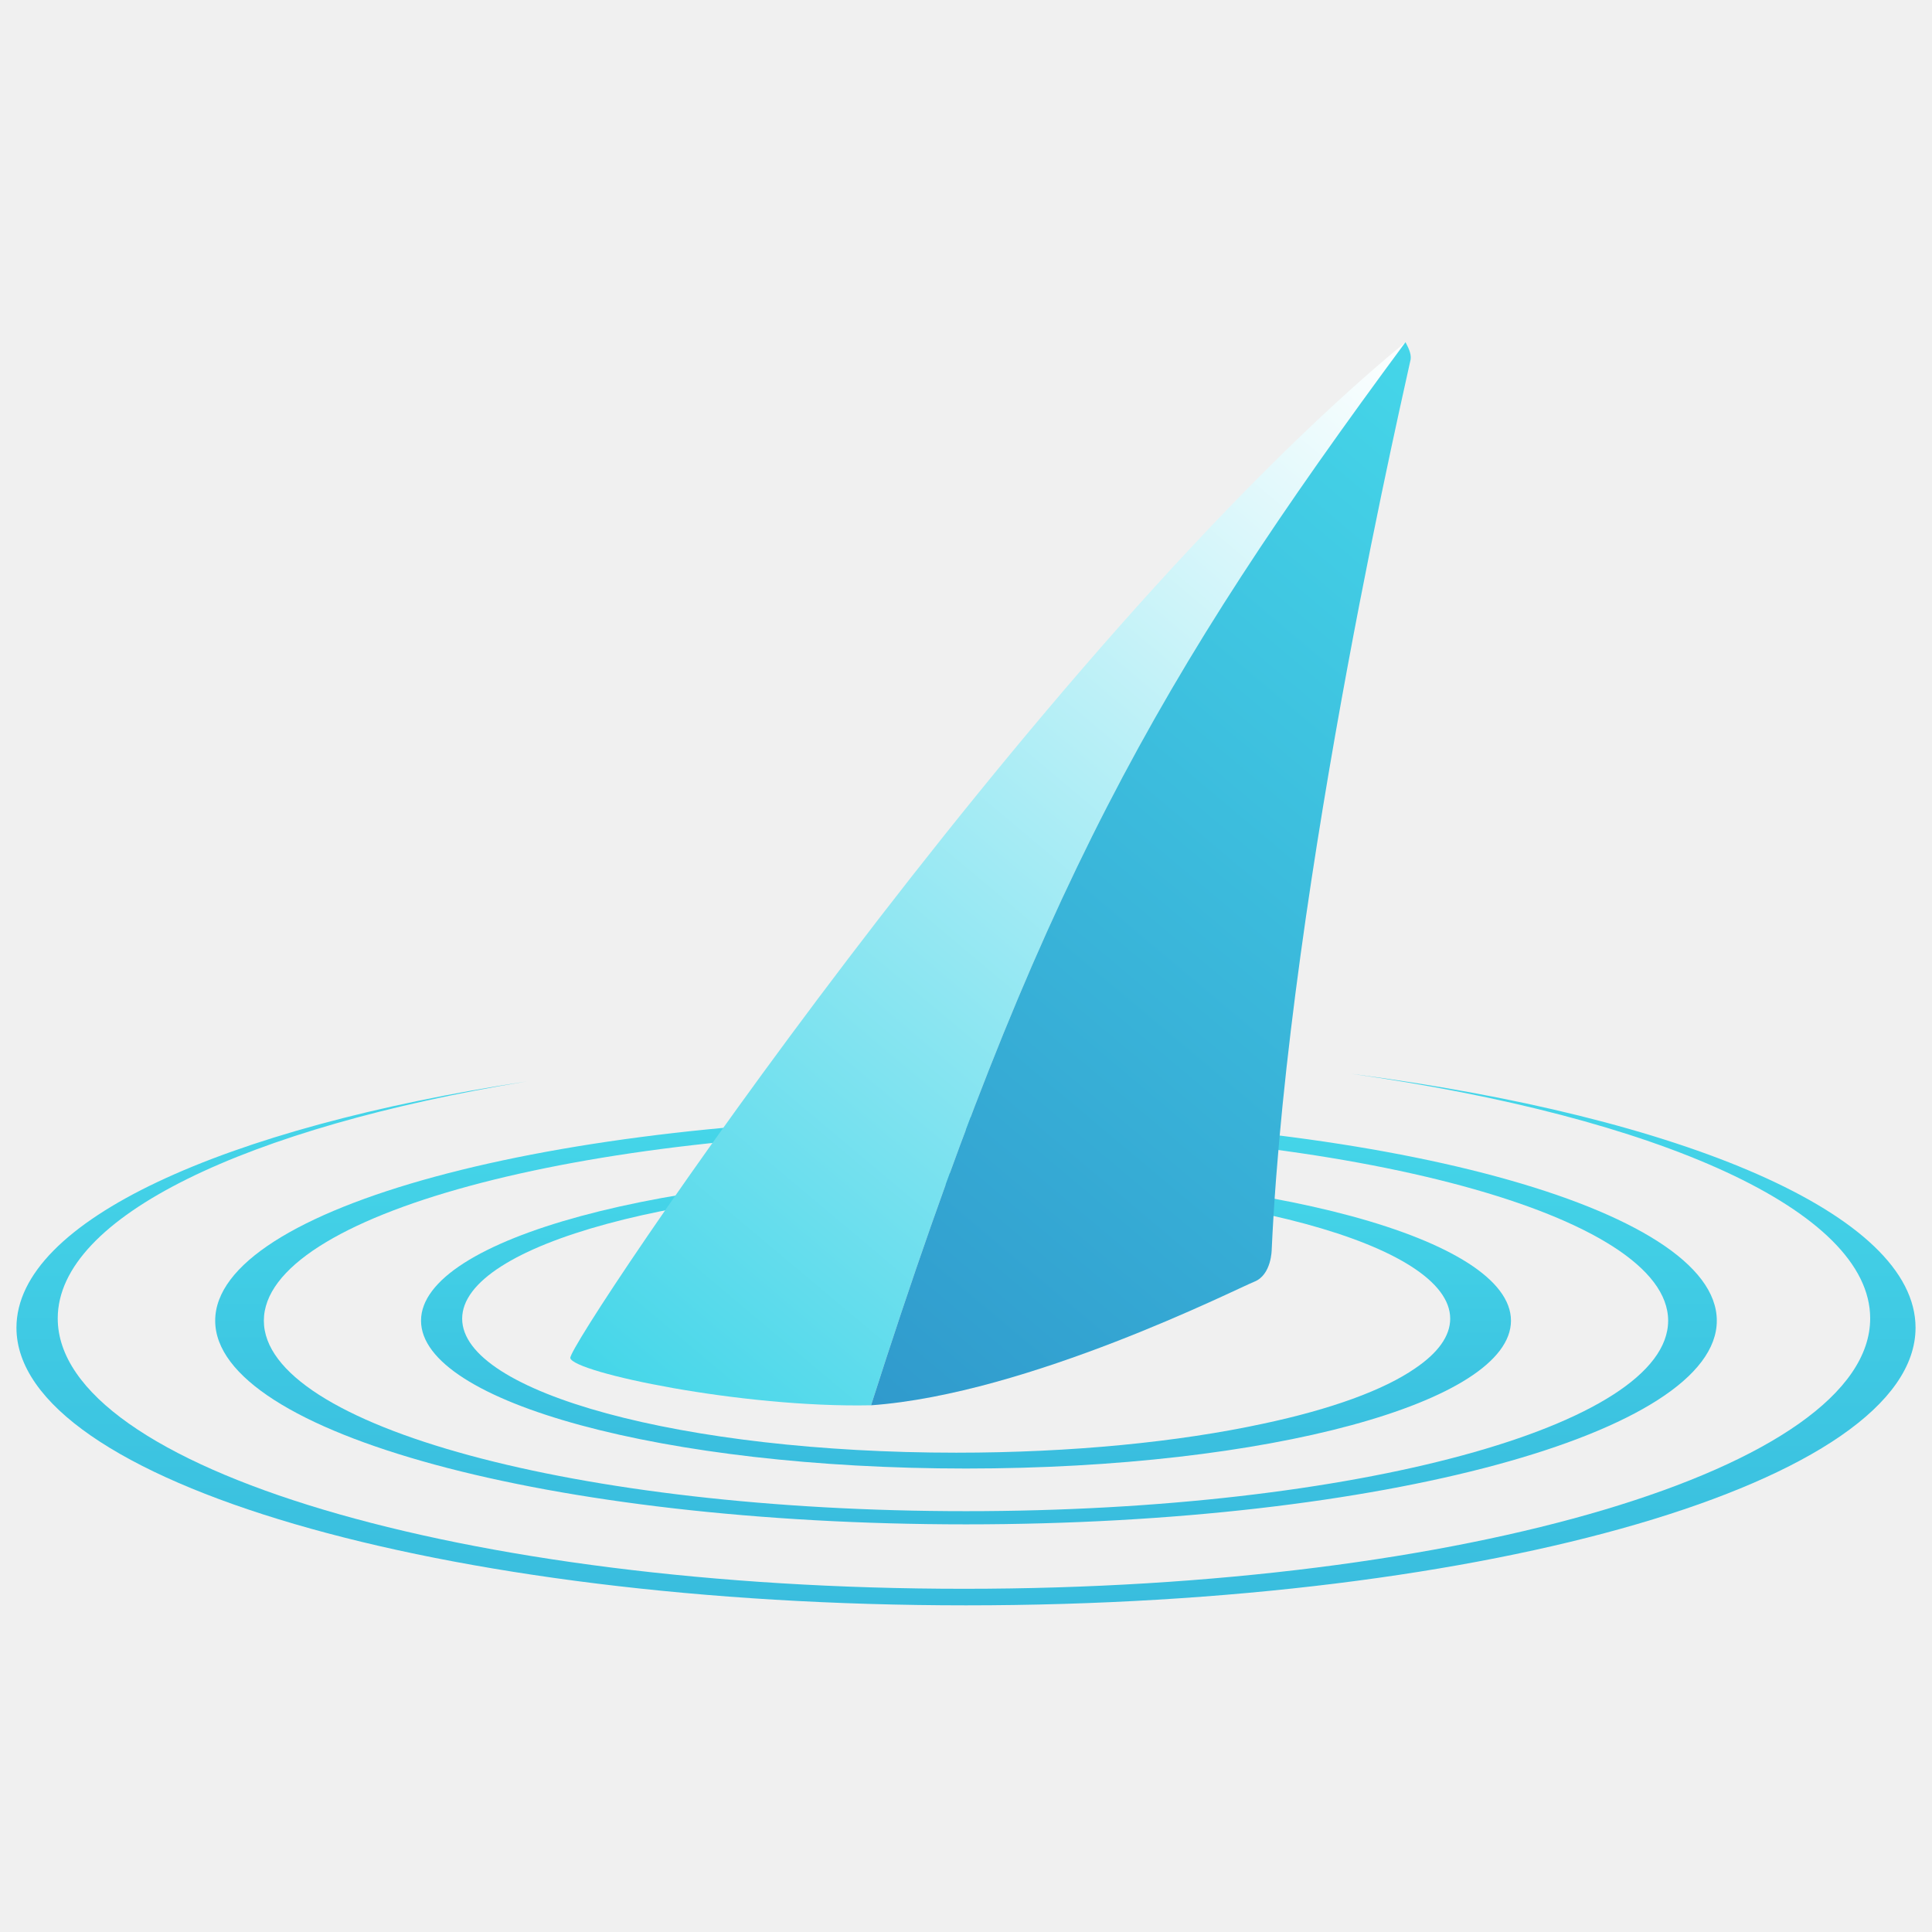
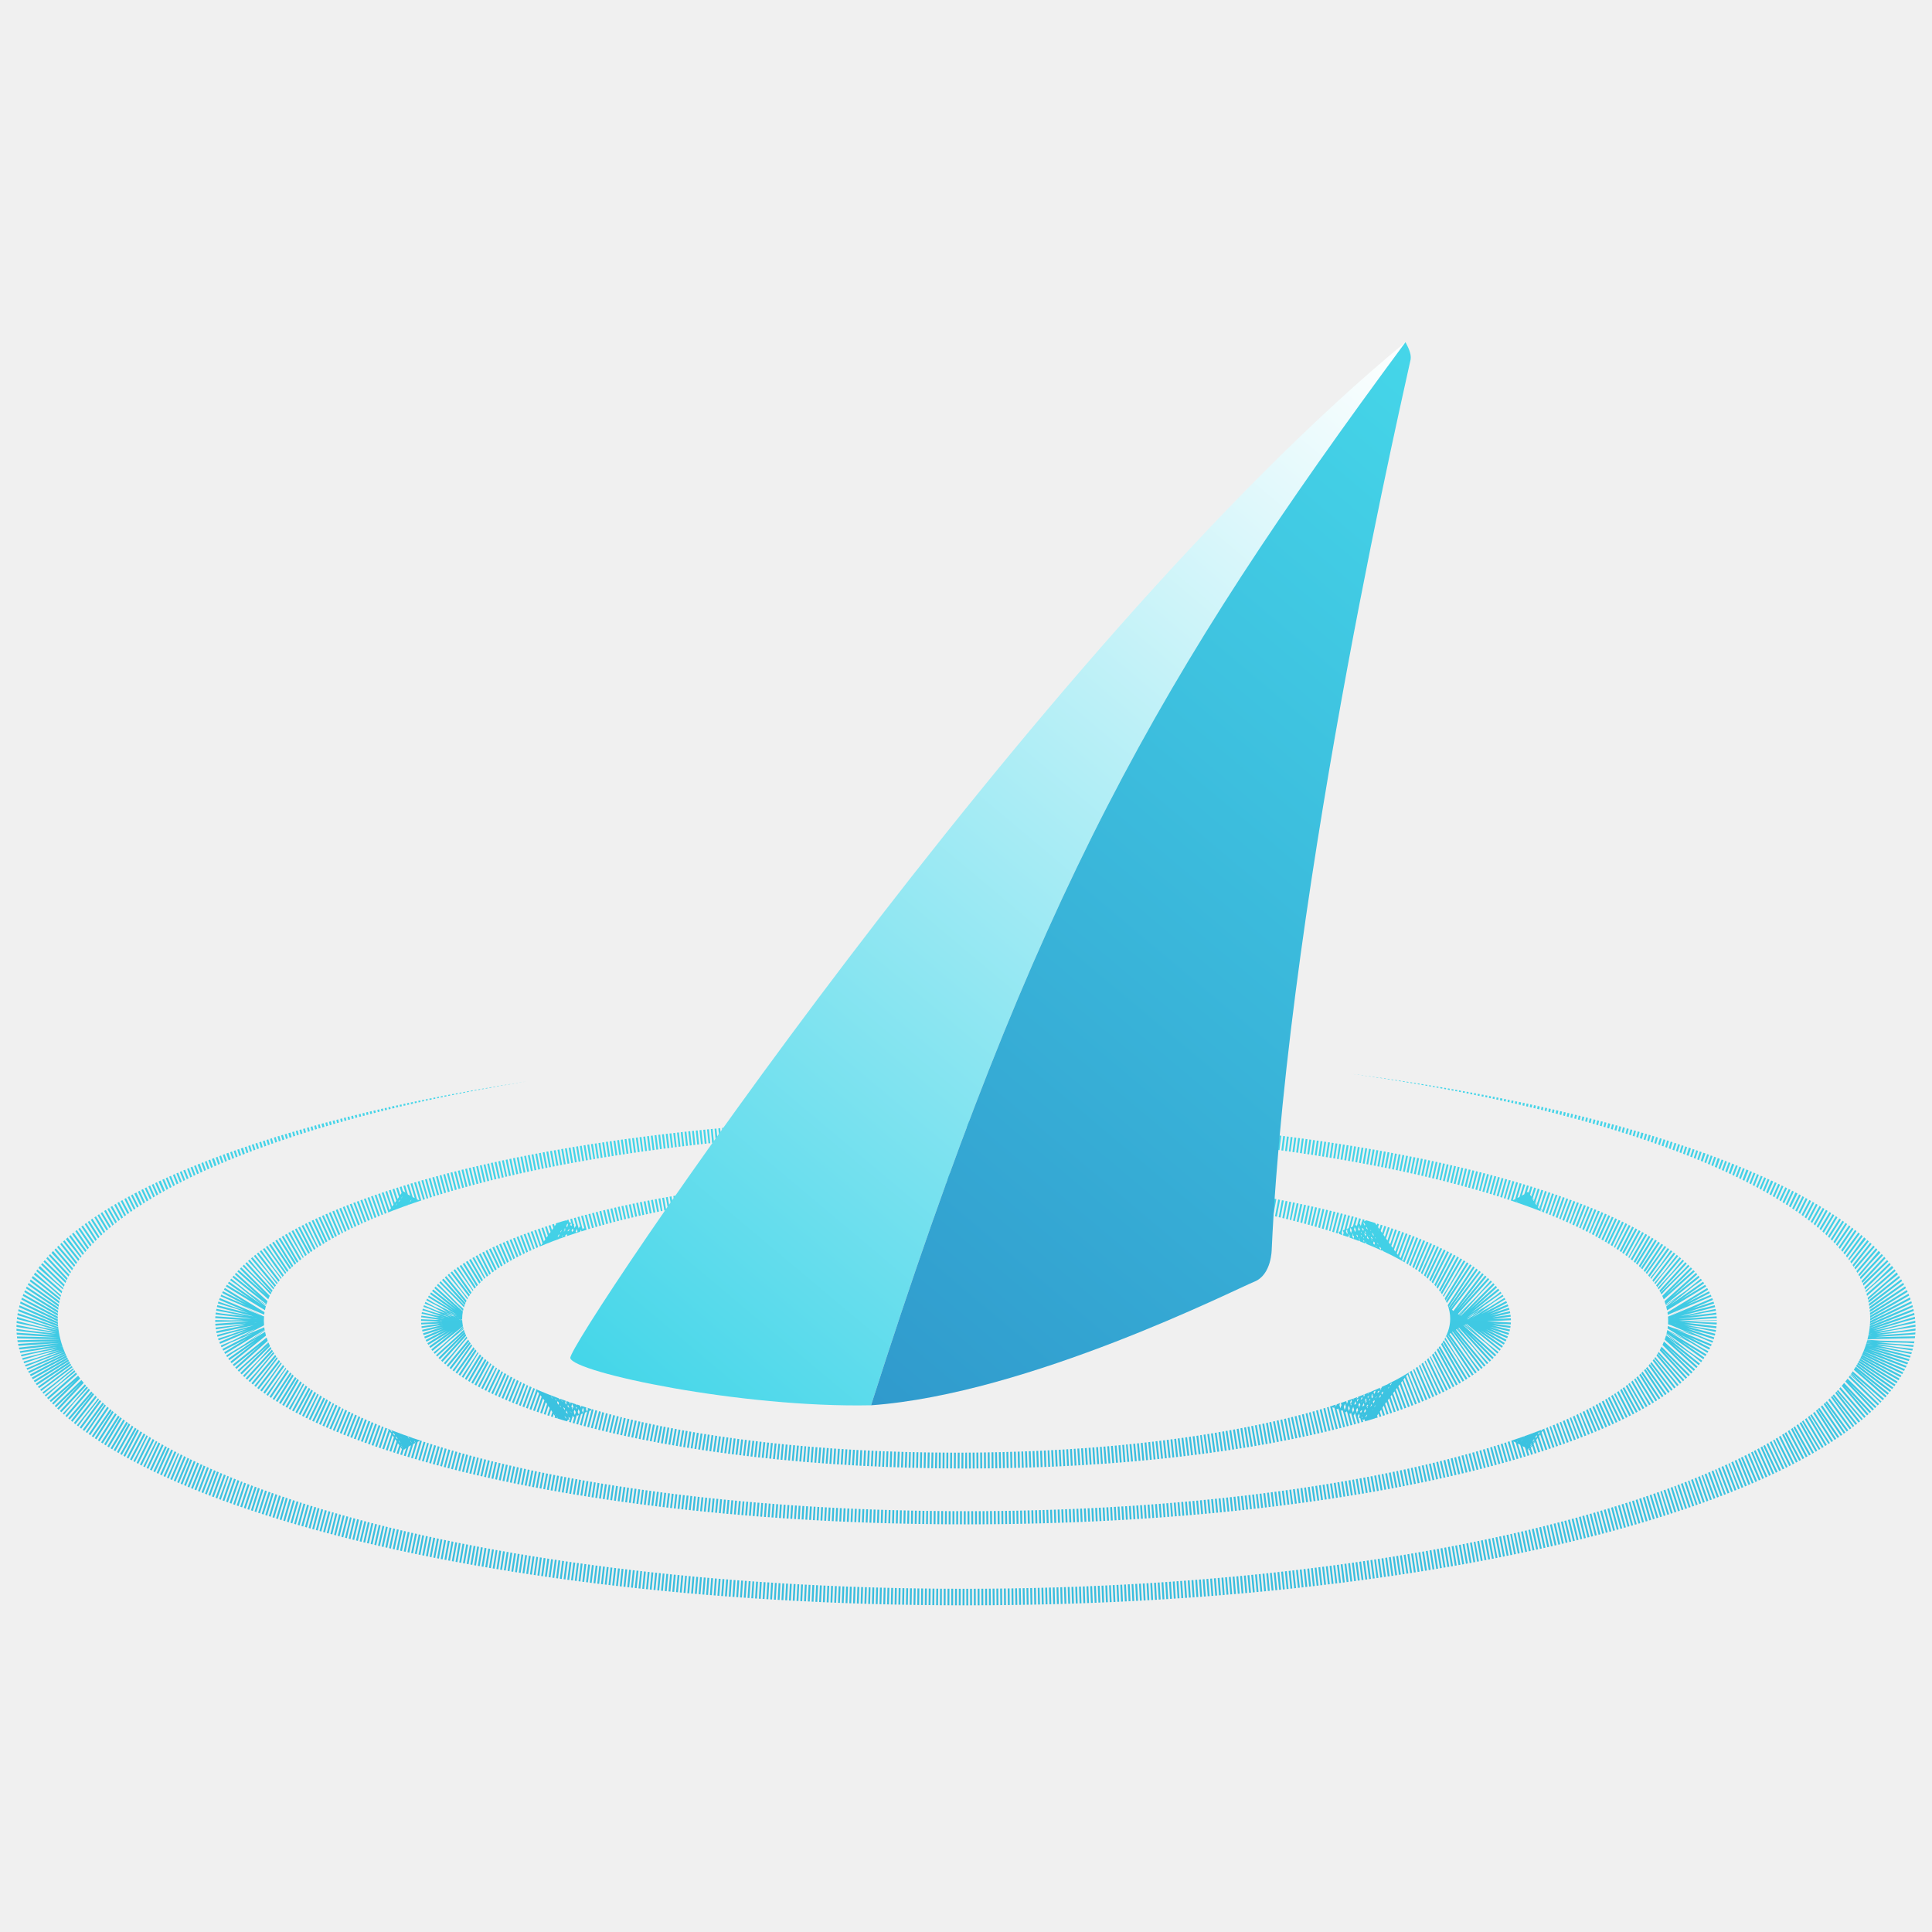
<svg xmlns="http://www.w3.org/2000/svg" width="1024" height="1024" viewBox="0 0 1024 1024" fill="none">
  <style>
+   /* Opacity: rings appear sequentially, hold, then all fade out */
  .ring-inner {
    animation: inner 3s ease-in-out infinite;
  }
  .ring-middle {
    animation: middle 3s ease-in-out infinite;
  }
  .ring-outer {
    animation: outer 3s ease-in-out infinite;
  }

  @keyframes inner {
    0%   { opacity: 0; }
    15%  { opacity: 1; }
    65%  { opacity: 1; }
    80%  { opacity: 0; }
    100% { opacity: 0; }
  }
  @keyframes middle {
    0%   { opacity: 0; }
    15%  { opacity: 0; }
    30%  { opacity: 1; }
    65%  { opacity: 1; }
    80%  { opacity: 0; }
    100% { opacity: 0; }
  }
  @keyframes outer {
    0%   { opacity: 0; }
    30%  { opacity: 0; }
    45%  { opacity: 1; }
    65%  { opacity: 1; }
    80%  { opacity: 0; }
    100% { opacity: 0; }
  }
+ 
+   /* Stroke draw: mask ellipses trace the ring path during fade-in */
+   .draw-inner {
+     animation: draw-inner 3s ease-in-out infinite;
+   }
+   .draw-middle {
+     animation: draw-middle 3s ease-in-out infinite;
+   }
+   .draw-outer {
+     animation: draw-outer 3s ease-in-out infinite;
+   }
+ 
+   @keyframes draw-inner {
+     0%   { stroke-dashoffset: 1; }
+     15%  { stroke-dashoffset: 0; }
+     79%  { stroke-dashoffset: 0; }
+     80%  { stroke-dashoffset: 1; }
+     100% { stroke-dashoffset: 1; }
+   }
+   @keyframes draw-middle {
+     0%   { stroke-dashoffset: 1; }
+     15%  { stroke-dashoffset: 1; }
+     30%  { stroke-dashoffset: 0; }
+     79%  { stroke-dashoffset: 0; }
+     80%  { stroke-dashoffset: 1; }
+     100% { stroke-dashoffset: 1; }
+   }
+   @keyframes draw-outer {
+     0%   { stroke-dashoffset: 1; }
+     30%  { stroke-dashoffset: 1; }
+     45%  { stroke-dashoffset: 0; }
+     79%  { stroke-dashoffset: 0; }
+     80%  { stroke-dashoffset: 1; }
+     100% { stroke-dashoffset: 1; }
+   }
</style>
-   <path class="ring-inner" d="M512 621.619C352.496 621.619 223.153 656.718 223.153 699.985C223.153 743.251 352.458 778.35 512 778.35C671.542 778.35 800.847 743.251 800.847 699.985C800.847 656.68 671.504 621.619 512 621.619ZM750.174 725.17C733.384 736.831 705.312 746.974 669.567 754.571C624.895 764.22 568.334 769.955 506.796 769.955C362.182 769.955 244.957 738.161 244.957 698.921C244.957 659.681 362.182 627.887 506.796 627.887C651.41 627.887 768.635 659.681 768.635 698.921C768.635 708.19 762.101 717.079 750.174 725.17Z" fill="url(#paint0_linear_37_59)" />
-   <path class="ring-middle" d="M512 592.028C292.212 592.028 114.056 640.384 114.056 699.985C114.056 759.623 292.212 807.942 512 807.942C731.788 807.942 909.944 759.585 909.944 699.985C909.944 640.346 731.788 592.028 512 592.028ZM512 800.952C306.456 800.952 139.849 755.749 139.849 699.985C139.849 644.221 306.456 599.017 512 599.017C717.544 599.017 884.151 644.221 884.151 699.985C884.151 755.749 717.544 800.952 512 800.952Z" fill="url(#paint1_linear_37_59)" />
-   <path class="ring-outer" d="M715.834 569.084C878.605 592.028 991.235 641.486 991.235 698.769C991.235 777.932 776.194 842.091 510.936 842.091C245.678 842.091 30.6 777.932 30.6 698.769C30.6 644.677 131.036 597.574 279.334 573.149C118.5 597.726 8.72 646.956 8.72 703.707C8.72 784.998 234.055 850.866 512 850.866C789.945 850.866 1015.28 784.96 1015.28 703.707C1015.28 643.651 892.242 591.99 715.834 569.084Z" fill="url(#paint2_linear_37_59)" />
-   <path fill-rule="evenodd" clip-rule="evenodd" d="M302.272 719.803C300.592 712.173 548.867 342.802 744.944 181.361C614.382 357.867 548.511 472.831 461.681 744.831C392.75 746.254 303.952 727.433 302.272 719.803Z" fill="url(#paint3_linear_37_59)" />
-   <path fill-rule="evenodd" clip-rule="evenodd" d="M461.681 744.831C548.511 472.831 614.382 357.867 744.944 181.361C746.112 183.705 748.116 187.162 747.674 190.458C747.233 193.754 683.056 466.692 674.036 662.2C674.036 662.2 674.036 675.707 664.781 679.343C655.526 682.979 545.245 738.859 461.681 744.831Z" fill="url(#paint4_linear_37_59)" />
  <defs>
+     <mask id="mask-inner">
+       <ellipse class="draw-inner" cx="512" cy="700" rx="290" ry="78" fill="none" stroke="white" stroke-width="200" pathLength="1" stroke-dasharray="1" stroke-dashoffset="1" />
+     </mask>
+     <mask id="mask-middle">
+       <ellipse class="draw-middle" cx="512" cy="700" rx="398" ry="108" fill="none" stroke="white" stroke-width="260" pathLength="1" stroke-dasharray="1" stroke-dashoffset="1" />
+     </mask>
+     <mask id="mask-outer">
+       <ellipse class="draw-outer" cx="512" cy="710" rx="503" ry="140" fill="none" stroke="white" stroke-width="300" pathLength="1" stroke-dasharray="1" stroke-dashoffset="1" />
+     </mask>
    <linearGradient id="paint0_linear_37_59" x1="512" y1="621.619" x2="512" y2="778.35" gradientUnits="userSpaceOnUse">
      <stop stop-color="#45D6E9" />
      <stop offset="1" stop-color="#39BDDE" />
    </linearGradient>
    <linearGradient id="paint1_linear_37_59" x1="512" y1="592.028" x2="512" y2="807.942" gradientUnits="userSpaceOnUse">
      <stop stop-color="#45D6E9" />
      <stop offset="1" stop-color="#39BDDE" />
    </linearGradient>
    <linearGradient id="paint2_linear_37_59" x1="512" y1="569.084" x2="512" y2="850.866" gradientUnits="userSpaceOnUse">
      <stop stop-color="#45D6E9" />
      <stop offset="1" stop-color="#39BDDE" />
    </linearGradient>
    <linearGradient id="paint3_linear_37_59" x1="747.674" y1="181.361" x2="300.452" y2="714.059" gradientUnits="userSpaceOnUse">
      <stop stop-color="white" />
      <stop offset="1" stop-color="#45D6E9" />
    </linearGradient>
    <linearGradient id="paint4_linear_37_59" x1="747.737" y1="181.361" x2="300.526" y2="714.121" gradientUnits="userSpaceOnUse">
      <stop stop-color="#45D6E9" />
      <stop offset="1" stop-color="#2D92C9" />
    </linearGradient>
  </defs>
+   <path class="ring-inner" mask="url(#mask-inner)" d="M512 621.619C352.496 621.619 223.153 656.718 223.153 699.985C223.153 743.251 352.458 778.35 512 778.35C671.542 778.35 800.847 743.251 800.847 699.985C800.847 656.68 671.504 621.619 512 621.619ZM750.174 725.17C733.384 736.831 705.312 746.974 669.567 754.571C624.895 764.22 568.334 769.955 506.796 769.955C362.182 769.955 244.957 738.161 244.957 698.921C244.957 659.681 362.182 627.887 506.796 627.887C651.41 627.887 768.635 659.681 768.635 698.921C768.635 708.19 762.101 717.079 750.174 725.17Z" fill="url(#paint0_linear_37_59)" />
+   <path class="ring-middle" mask="url(#mask-middle)" d="M512 592.028C292.212 592.028 114.056 640.384 114.056 699.985C114.056 759.623 292.212 807.942 512 807.942C731.788 807.942 909.944 759.585 909.944 699.985C909.944 640.346 731.788 592.028 512 592.028ZM512 800.952C306.456 800.952 139.849 755.749 139.849 699.985C139.849 644.221 306.456 599.017 512 599.017C717.544 599.017 884.151 644.221 884.151 699.985C884.151 755.749 717.544 800.952 512 800.952Z" fill="url(#paint1_linear_37_59)" />
+   <path class="ring-outer" mask="url(#mask-outer)" d="M715.834 569.084C878.605 592.028 991.235 641.486 991.235 698.769C991.235 777.932 776.194 842.091 510.936 842.091C245.678 842.091 30.6 777.932 30.6 698.769C30.6 644.677 131.036 597.574 279.334 573.149C118.5 597.726 8.72 646.956 8.72 703.707C8.72 784.998 234.055 850.866 512 850.866C789.945 850.866 1015.28 784.96 1015.28 703.707C1015.28 643.651 892.242 591.99 715.834 569.084Z" fill="url(#paint2_linear_37_59)" />
+   <path fill-rule="evenodd" clip-rule="evenodd" d="M302.272 719.803C300.592 712.173 548.867 342.802 744.944 181.361C614.382 357.867 548.511 472.831 461.681 744.831C392.75 746.254 303.952 727.433 302.272 719.803Z" fill="url(#paint3_linear_37_59)" />
+   <path fill-rule="evenodd" clip-rule="evenodd" d="M461.681 744.831C548.511 472.831 614.382 357.867 744.944 181.361C746.112 183.705 748.116 187.162 747.674 190.458C747.233 193.754 683.056 466.692 674.036 662.2C674.036 662.2 674.036 675.707 664.781 679.343C655.526 682.979 545.245 738.859 461.681 744.831Z" fill="url(#paint4_linear_37_59)" />
</svg>
